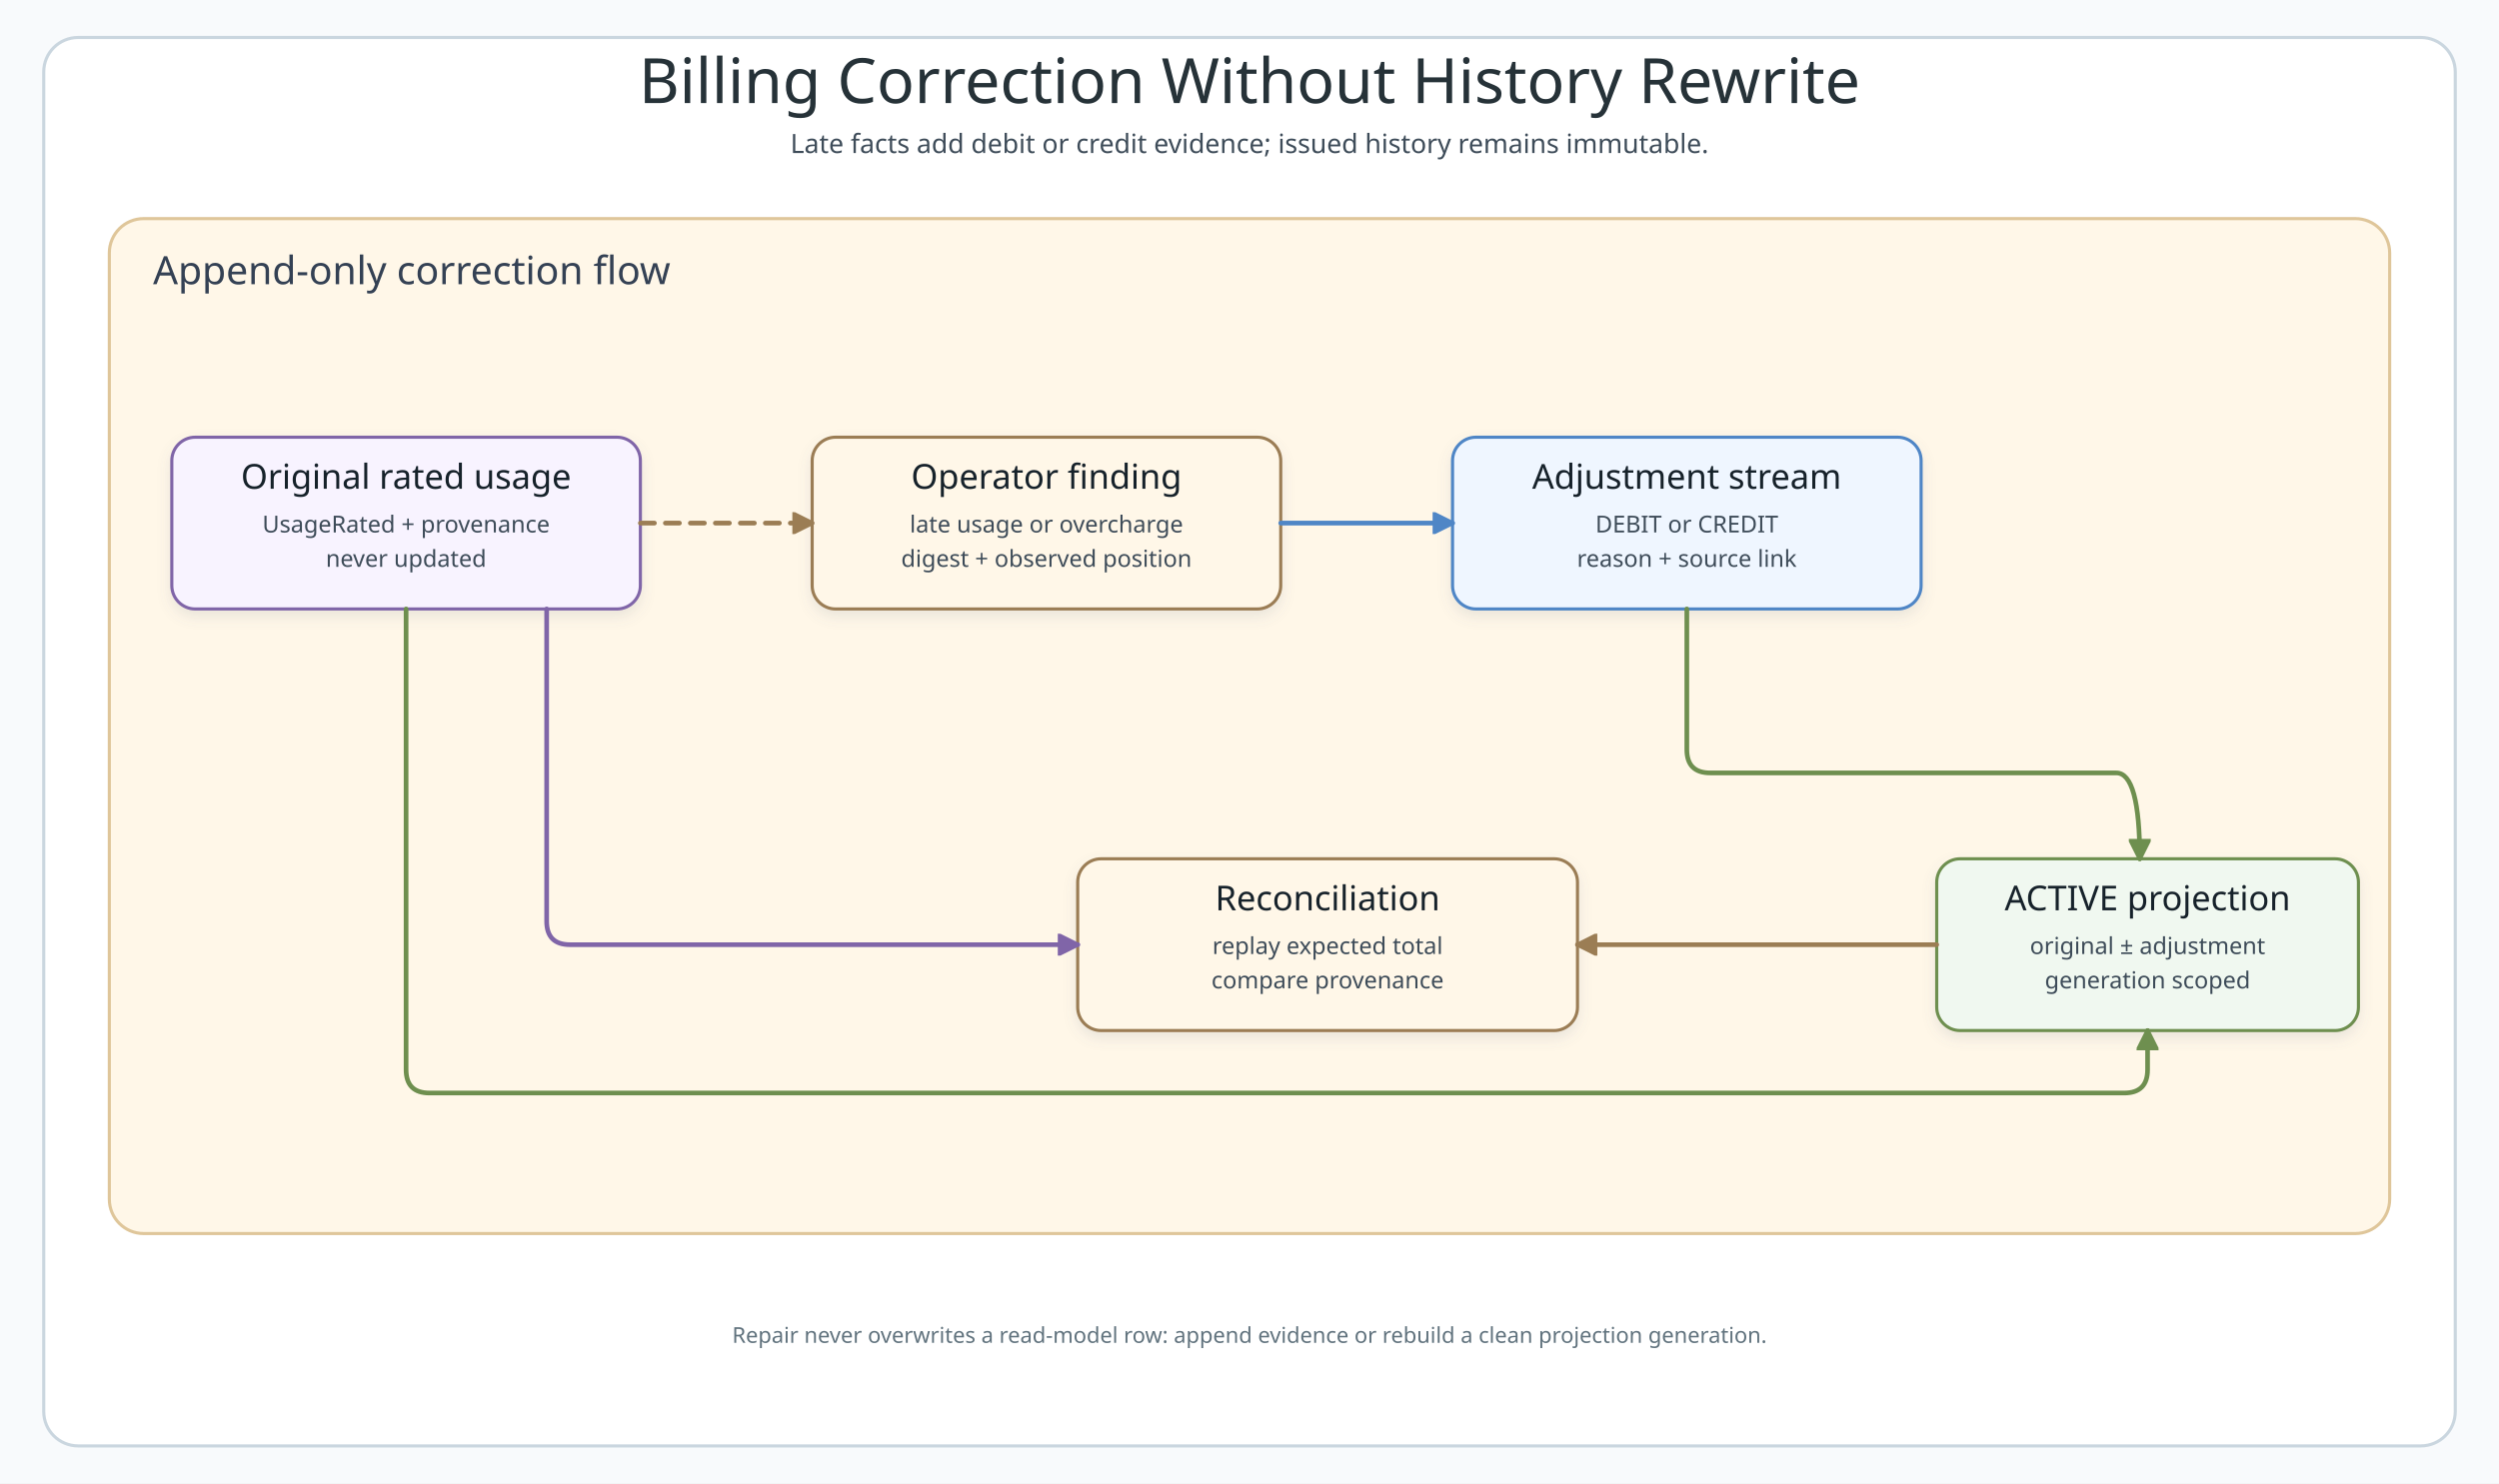
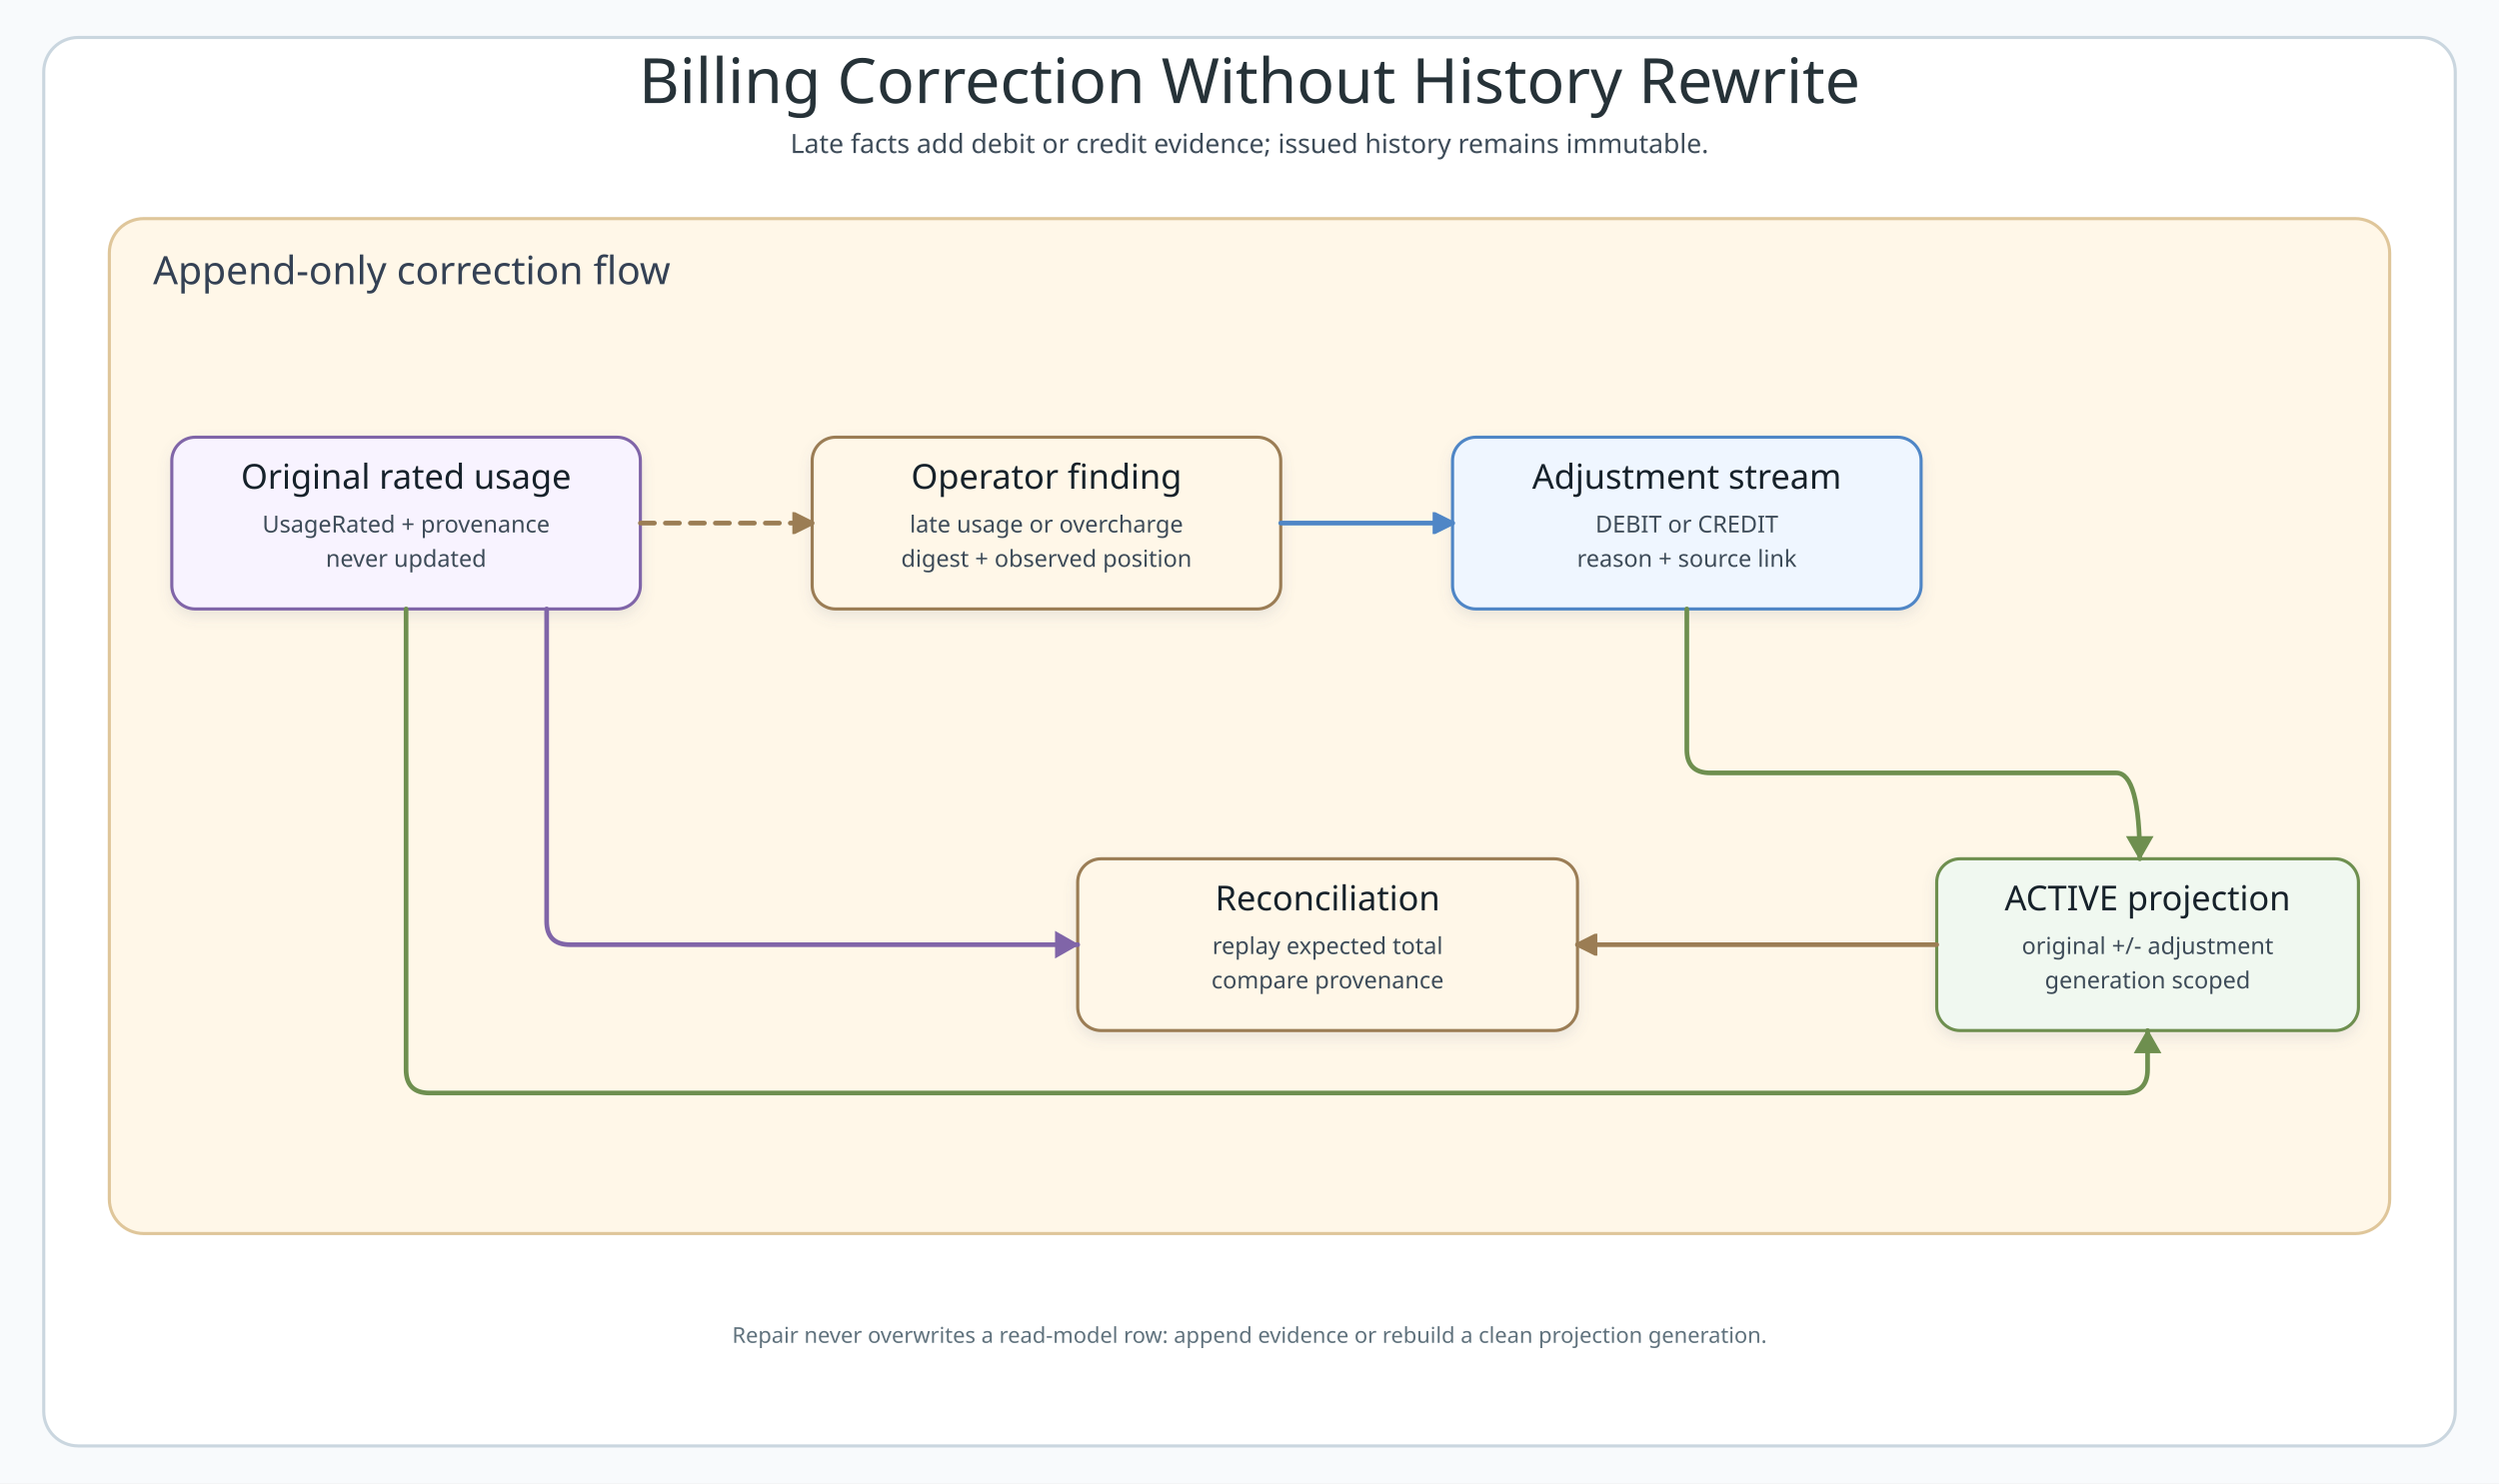
<svg xmlns="http://www.w3.org/2000/svg" width="1600" height="950" viewBox="0 0 1600 950" role="img" aria-labelledby="title desc">
  <defs>
    <filter id="shadow" x="-10%" y="-10%" width="120%" height="130%">
      <feDropShadow dx="0" dy="4" stdDeviation="4" flood-color="#64748B" flood-opacity="0.14" />
    </filter>
    <marker id="seq-blue" viewBox="0 0 10 10" markerWidth="14" markerHeight="14" refX="9" refY="5" orient="auto" markerUnits="userSpaceOnUse">
      <path d="M 0 0 L 10 5 L 0 10 Z" fill="#4F86C6" stroke="#4F86C6" stroke-dasharray="none" />
    </marker>
    <marker id="seq-green" viewBox="0 0 10 10" markerWidth="14" markerHeight="14" refX="9" refY="5" orient="auto" markerUnits="userSpaceOnUse">
      <path d="M 0 0 L 10 5 L 0 10 Z" fill="#6E8F4F" stroke="#6E8F4F" stroke-dasharray="none" />
    </marker>
    <marker id="seq-amber" viewBox="0 0 10 10" markerWidth="14" markerHeight="14" refX="9" refY="5" orient="auto" markerUnits="userSpaceOnUse">
      <path d="M 0 0 L 10 5 L 0 10 Z" fill="#9B7D54" stroke="#9B7D54" stroke-dasharray="none" />
    </marker>
    <marker id="seq-red" viewBox="0 0 10 10" markerWidth="14" markerHeight="14" refX="9" refY="5" orient="auto" markerUnits="userSpaceOnUse">
      <path d="M 0 0 L 10 5 L 0 10 Z" fill="#B86868" stroke="#B86868" stroke-dasharray="none" />
    </marker>
    <marker id="seq-purple" viewBox="0 0 10 10" markerWidth="14" markerHeight="14" refX="9" refY="5" orient="auto" markerUnits="userSpaceOnUse">
      <path d="M 0 0 L 10 5 L 0 10 Z" fill="#8065A8" stroke="#8065A8" stroke-dasharray="none" />
    </marker>
    <marker id="seq-teal" viewBox="0 0 10 10" markerWidth="14" markerHeight="14" refX="9" refY="5" orient="auto" markerUnits="userSpaceOnUse">
      <path d="M 0 0 L 10 5 L 0 10 Z" fill="#2D948C" stroke="#2D948C" stroke-dasharray="none" />
    </marker>
    <style>
  .bg{fill:#F8FAFC}.frame{fill:#FFF;stroke:#CAD6DF;stroke-width:2}.alt{fill:none;stroke:#DFC69A;stroke-width:2}.zone{stroke-width:2}.blueZone{fill:#EFF6FF;stroke:#A8C7EA}.greenZone{fill:#F0F8F0;stroke:#B8D7AE}.purpleZone{fill:#F8F3FF;stroke:#D7C3EF}.amberZone{fill:#FFF7E8;stroke:#DFC69A}.title{font-family:"Architects Daughter";font-size:40px;fill:#263238}.subtitle,.body,.small,.msg,.footer{font-family:"Comic Mono";fill:#3E4C59}.subtitle{font-size:17px}.zoneTitle{font-family:"Architects Daughter";font-size:25px;fill:#344154}.cardTitle,.participant{font-family:"Architects Daughter";font-size:22px;fill:#16202A}.body{font-size:15px}.small{font-size:13px;fill:#5B6975}.footer{font-size:14px;fill:#60727D}.card{fill:#FFF;stroke:#9FB0BC;stroke-width:2}.blueCard{fill:#EFF6FF;stroke:#4F86C6}.greenCard{fill:#F0F8F0;stroke:#6E8F4F}.amberCard{fill:#FFF7E8;stroke:#9B7D54}.redCard{fill:#FFF0F0;stroke:#B86868}.purpleCard{fill:#F8F3FF;stroke:#8065A8}.edgePath{fill:none;stroke-width:3;stroke-linecap:round;stroke-linejoin:round}.blueEdge{stroke:#4F86C6;marker-end:url(#seq-blue)}.greenEdge{stroke:#6E8F4F;marker-end:url(#seq-green)}.amberEdge{stroke:#9B7D54;marker-end:url(#seq-amber)}.redEdge{stroke:#B86868;marker-end:url(#seq-red)}.purpleEdge{stroke:#8065A8;marker-end:url(#seq-purple)}.tealEdge{stroke:#2D948C;marker-end:url(#seq-teal)}.dashed{stroke-dasharray:9 7}.lifeline{stroke:#9AAAB1;stroke-width:2;stroke-dasharray:7 8}.activation{fill:#EAF6EF;stroke:#6F9278;stroke-width:1.5}.labelPill{fill:#FFF;stroke:#D7E0E4;stroke-width:1.5}.badge{font-family:"Comic Mono";font-size:13px;font-weight:700}.frameLabel{font-family:"Architects Daughter";font-size:18px;fill:#8B6A3E}
</style>
  </defs>
  <rect class="bg" width="1600" height="950" />
  <rect class="frame" x="28" y="24" width="1544" height="902" rx="22" />
  <text class="title" x="800" y="66" text-anchor="middle">Billing Correction Without History Rewrite</text>
  <text class="subtitle" x="800" y="98" text-anchor="middle">Late facts add debit or credit evidence; issued history remains immutable.</text>
  <rect class="zone amberZone" x="70" y="140" width="1460" height="650" rx="22" />
  <text class="zoneTitle" x="98" y="182">Append-only correction flow</text>
  <g class="node" data-node="original" filter="url(#shadow)">
    <rect class="card purpleCard" x="110" y="280" width="300" height="110" rx="15" />
    <text class="cardTitle" x="260" y="313" text-anchor="middle">Original rated usage</text>
    <text class="body" x="260" y="341" text-anchor="middle">UsageRated + provenance</text>
    <text class="body" x="260" y="363" text-anchor="middle">never updated</text>
  </g>
  <g class="node" data-node="finding" filter="url(#shadow)">
    <rect class="card amberCard" x="520" y="280" width="300" height="110" rx="15" />
    <text class="cardTitle" x="670" y="313" text-anchor="middle">Operator finding</text>
    <text class="body" x="670" y="341" text-anchor="middle">late usage or overcharge</text>
    <text class="body" x="670" y="363" text-anchor="middle">digest + observed position</text>
  </g>
  <g class="node" data-node="adjust" filter="url(#shadow)">
    <rect class="card blueCard" x="930" y="280" width="300" height="110" rx="15" />
    <text class="cardTitle" x="1080" y="313" text-anchor="middle">Adjustment stream</text>
    <text class="body" x="1080" y="341" text-anchor="middle">DEBIT or CREDIT</text>
    <text class="body" x="1080" y="363" text-anchor="middle">reason + source link</text>
  </g>
  <g class="node" data-node="view" filter="url(#shadow)">
    <rect class="card greenCard" x="1240" y="550" width="270" height="110" rx="15" />
    <text class="cardTitle" x="1375" y="583" text-anchor="middle">ACTIVE projection</text>
-     <text class="body" x="1375" y="611" text-anchor="middle">original ± adjustment</text>
+     <text class="body" x="1375" y="611" text-anchor="middle">original +/- adjustment</text>
    <text class="body" x="1375" y="633" text-anchor="middle">generation scoped</text>
  </g>
  <g class="node" data-node="reconcile" filter="url(#shadow)">
    <rect class="card amberCard" x="690" y="550" width="320" height="110" rx="15" />
    <text class="cardTitle" x="850" y="583" text-anchor="middle">Reconciliation</text>
    <text class="body" x="850" y="611" text-anchor="middle">replay expected total</text>
    <text class="body" x="850" y="633" text-anchor="middle">compare provenance</text>
  </g>
  <g class="edge" data-edge="original-finding" data-label="inspect immutable evidence">
    <path data-connector="original-finding" class="edgePath amberEdge dashed" d="M410 335 L520 335" />
  </g>
  <g class="edge" data-edge="finding-adjust" data-label="digest still current">
    <path data-connector="finding-adjust" class="edgePath blueEdge" d="M820 335 L930 335" />
  </g>
  <g class="edge" data-edge="original-view" data-label="project debit">
-     <path data-connector="original-view" class="edgePath greenEdge" d="M260 390 L260 685 Q 260 700 275 700 L1360 700 Q 1375 700 1375 685 L1375 660" />
+     <path data-connector="original-view" class="edgePath greenEdge" style="marker-end:none" d="M260 390 L260 685 Q 260 700 275 700 L1360 700 Q 1375 700 1375 685 L1375 660" />
+     <polygon data-connector-head="original-view" data-arrow-direction="up" points="1375,660 1367,674 1383,674" fill="#6E8F4F" stroke="#6E8F4F" stroke-dasharray="none" style="stroke-dasharray:none" />
  </g>
  <g class="edge" data-edge="adjust-view" data-label="project signed delta">
-     <path data-connector="adjust-view" class="edgePath greenEdge" d="M1080 390 L1080 480 Q 1080 495 1095 495 L1355 495 Q 1370 495 1370 550" />
+     <path data-connector="adjust-view" class="edgePath greenEdge" style="marker-end:none" d="M1080 390 L1080 480 Q 1080 495 1095 495 L1355 495 Q 1370 495 1370 550" />
+     <polygon data-connector-head="adjust-view" data-arrow-direction="down" points="1370,550 1362,536 1378,536" fill="#6E8F4F" stroke="#6E8F4F" stroke-dasharray="none" style="stroke-dasharray:none" />
  </g>
  <g class="edge" data-edge="view-reconcile" data-label="actual total">
    <path data-connector="view-reconcile" class="edgePath amberEdge" d="M1240 605 L1010 605" />
  </g>
  <g class="edge" data-edge="original-reconcile" data-label="replay expected">
-     <path data-connector="original-reconcile" class="edgePath purpleEdge" d="M350 390 L350 590 Q 350 605 365 605 L690 605" />
+     <path data-connector="original-reconcile" class="edgePath purpleEdge" style="marker-end:none" d="M350 390 L350 590 Q 350 605 365 605 L690 605" />
+     <polygon data-connector-head="original-reconcile" data-arrow-direction="right" points="690,605 676,597 676,613" fill="#8065A8" stroke="#8065A8" stroke-dasharray="none" style="stroke-dasharray:none" />
  </g>
  <text class="footer" x="800" y="860" text-anchor="middle">Repair never overwrites a read-model row: append evidence or rebuild a clean projection generation.</text>
</svg>
